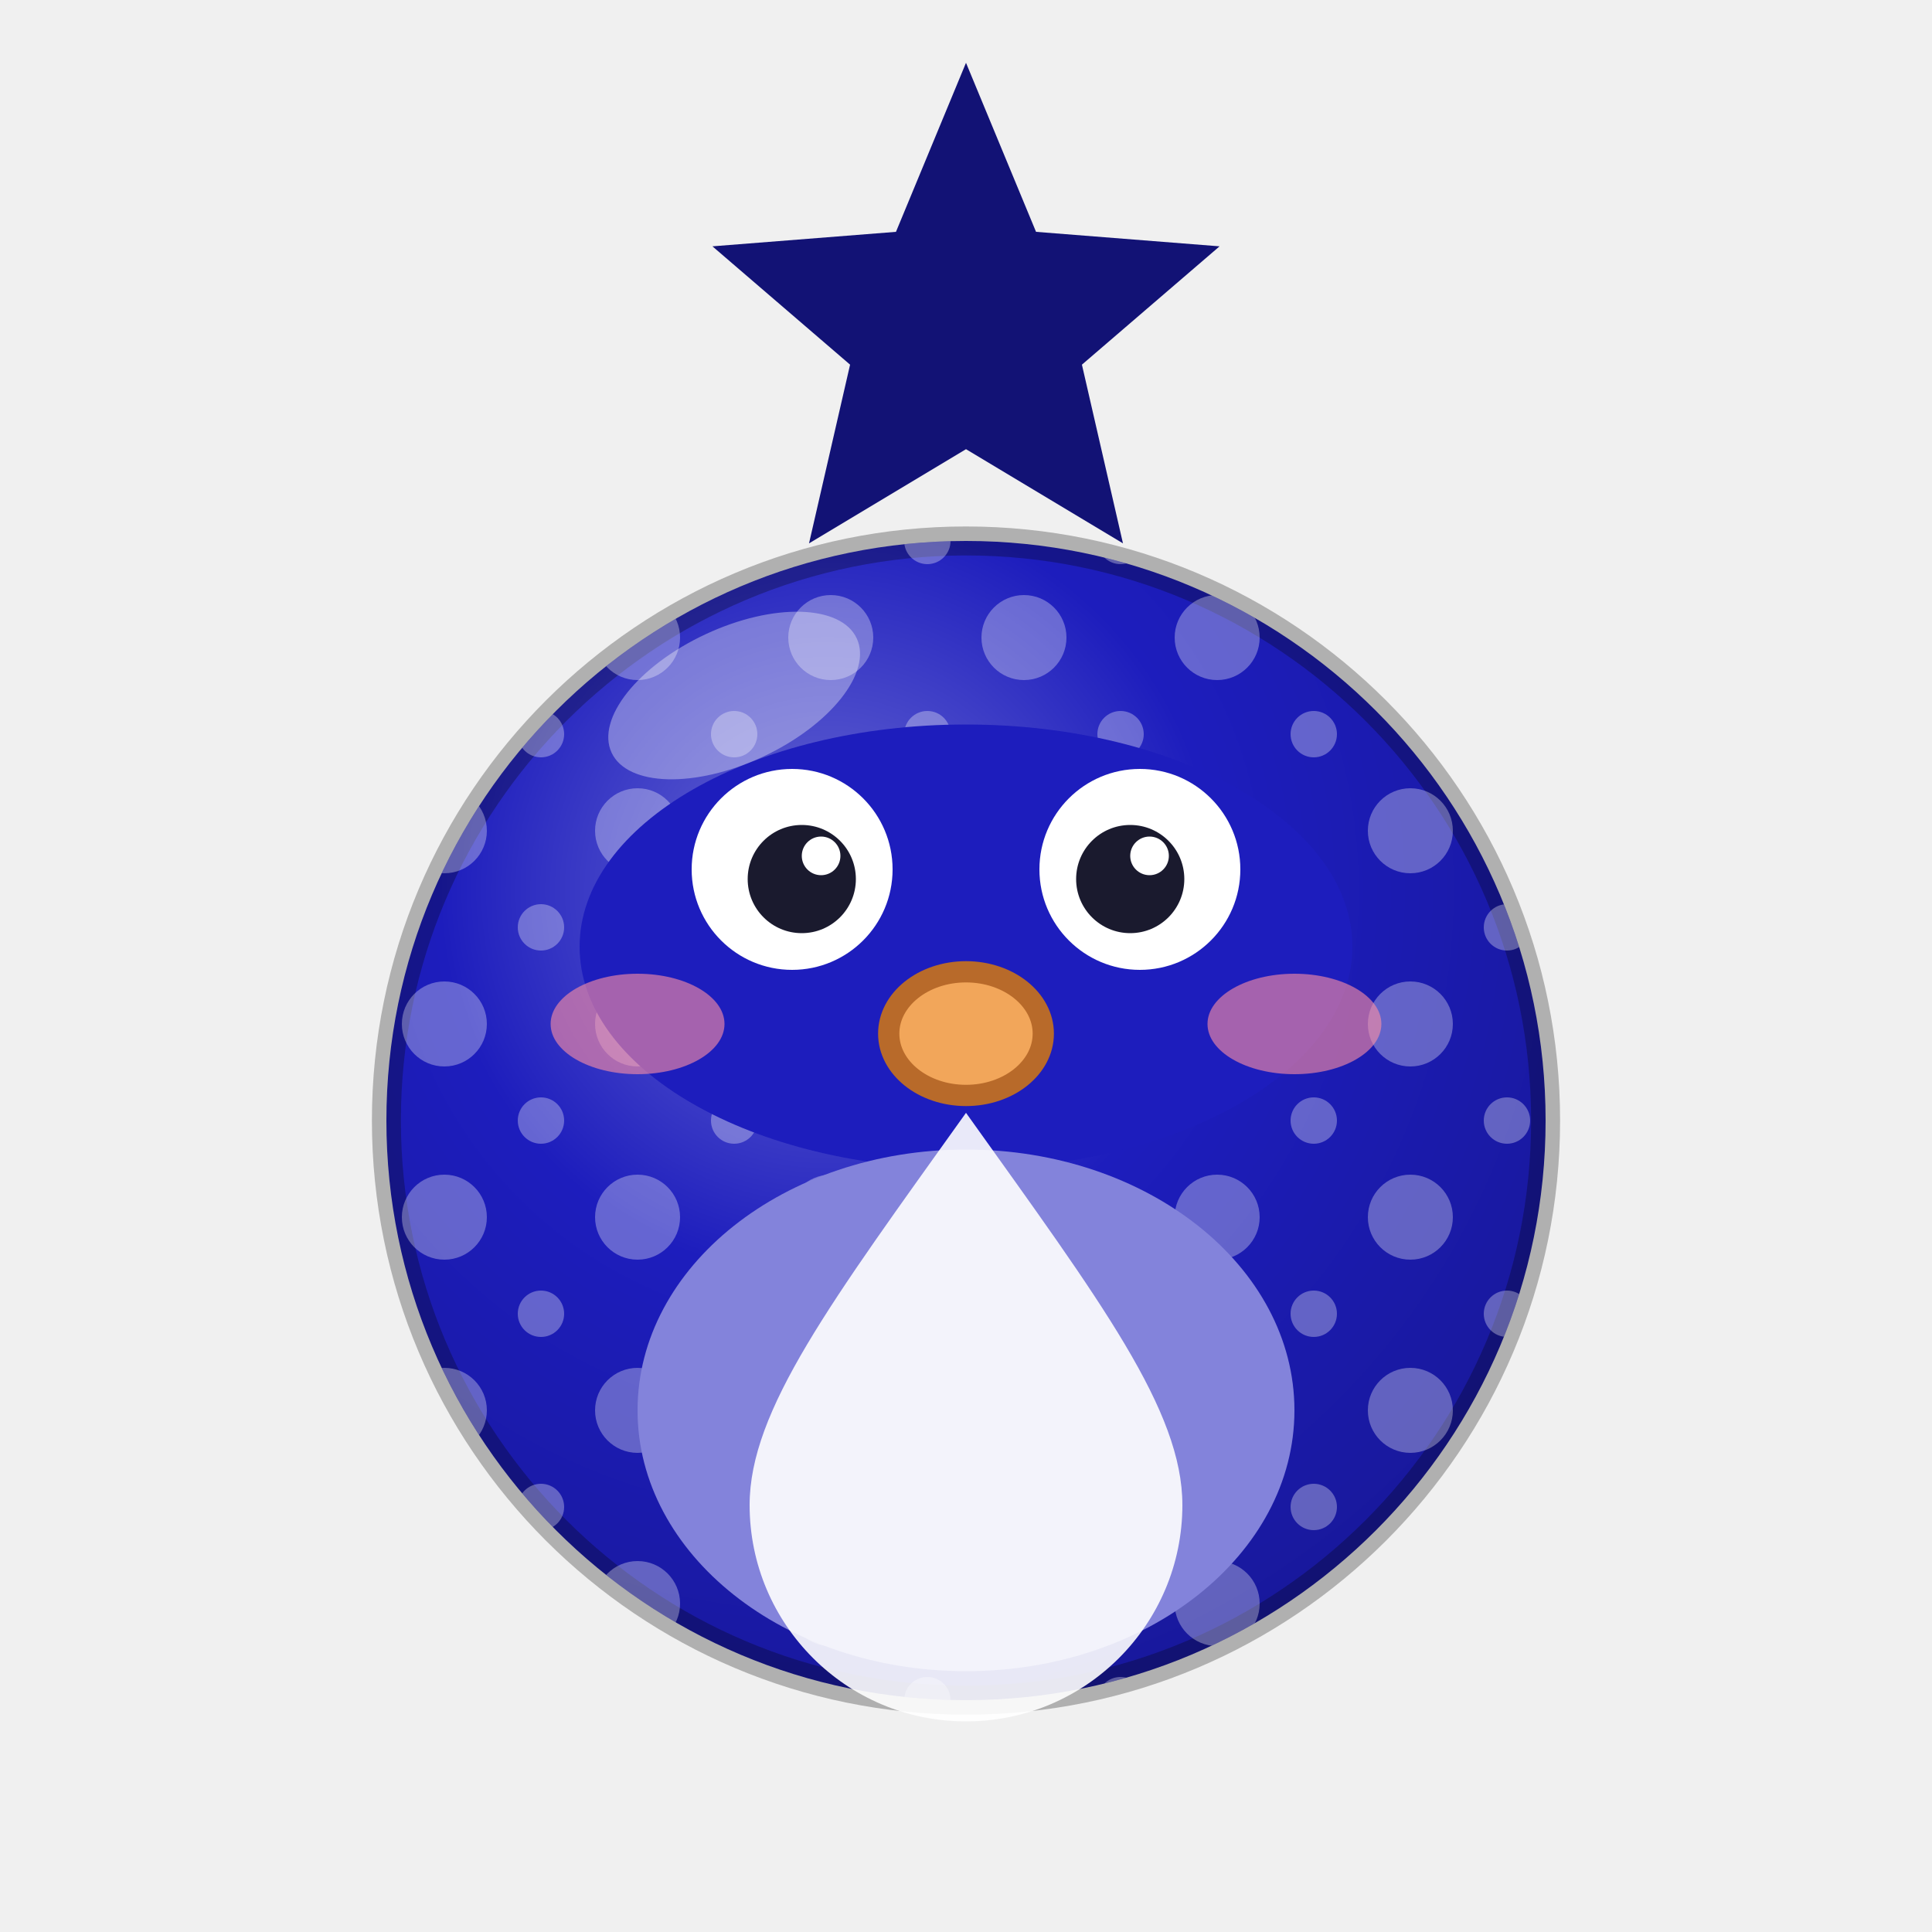
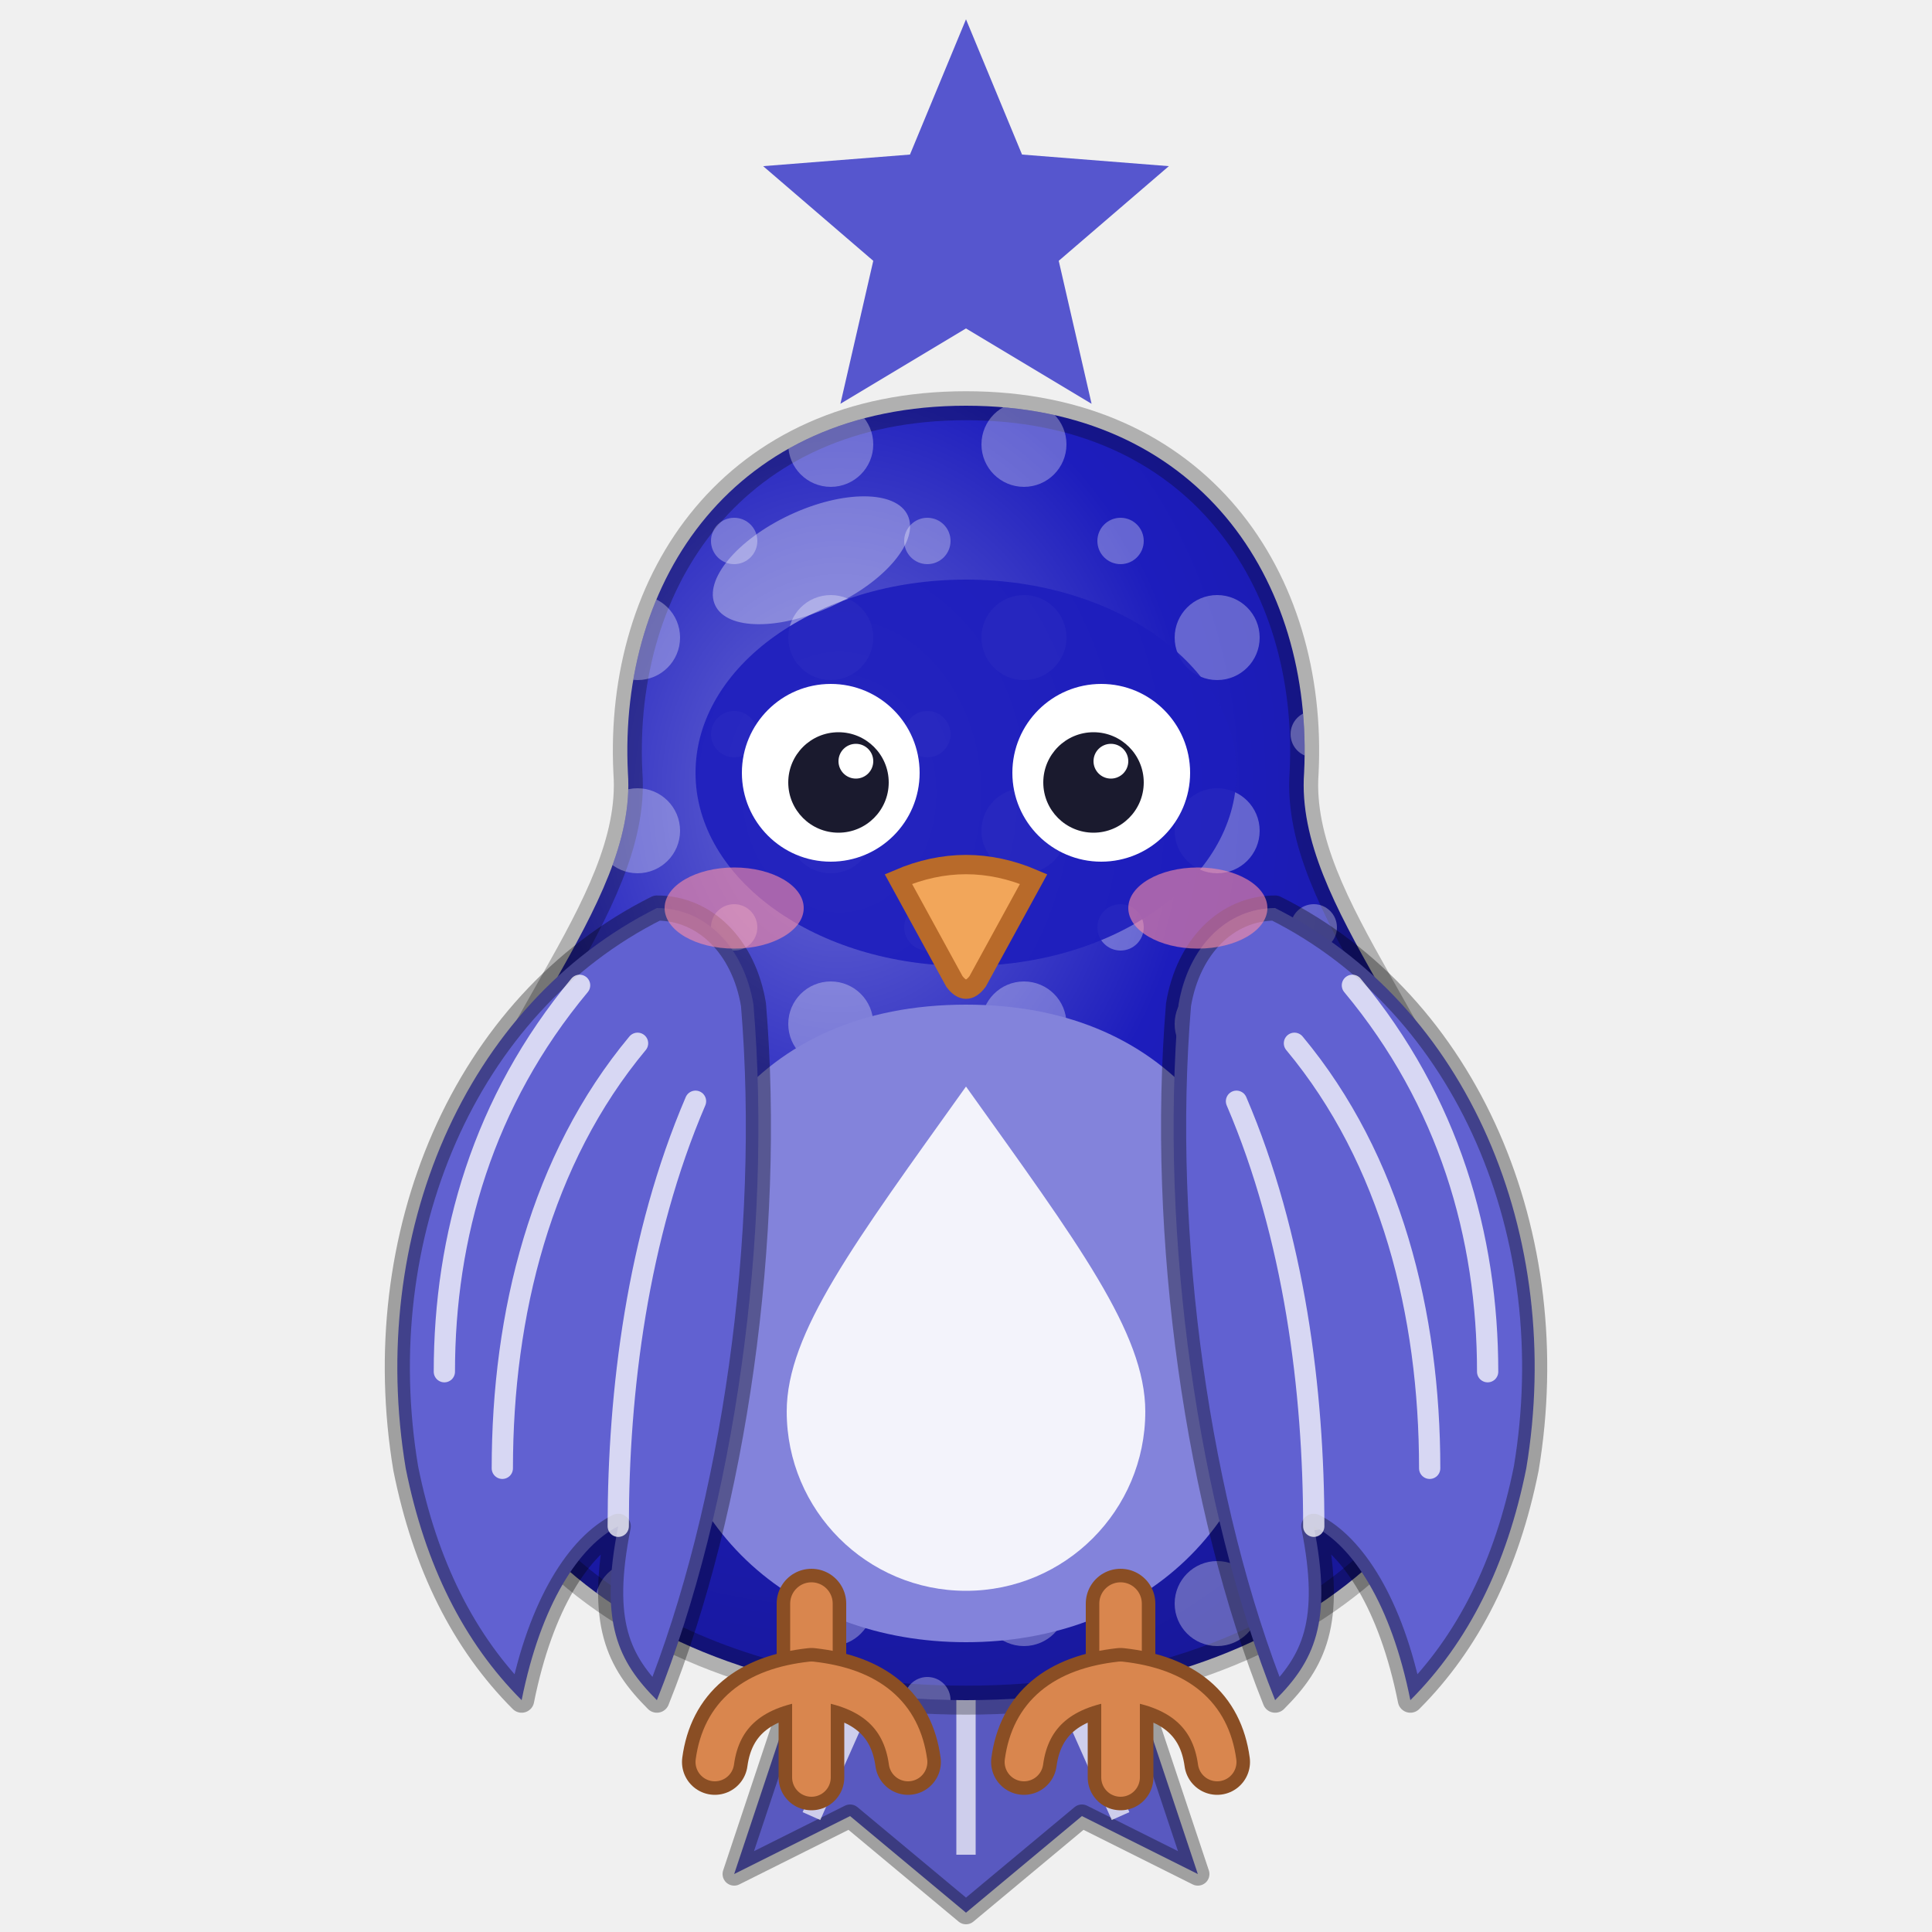
- <svg xmlns="http://www.w3.org/2000/svg" viewBox="0 0 100 100" data-color="indigo" data-expr="idle" data-frame="fold">
+ <svg xmlns="http://www.w3.org/2000/svg" viewBox="0 0 100 100" data-color="indigo" data-expr="idle" data-frame="fold" data-ver="4">
  <defs>
    <radialGradient id="bindigo" cx="38%" cy="30%" r="75%">
      <stop offset="0" stop-color="#6C6CD4" />
      <stop offset=".45" stop-color="#1D1DBD" />
      <stop offset="1" stop-color="#18189B" />
    </radialGradient>
    <pattern id="ptindigo" width="10" height="10" patternUnits="userSpaceOnUse">
      <g opacity=".32">
        <circle cx="3" cy="3" r="2.2" fill="#FFFFFF" />
        <circle cx="8" cy="8" r="1.2" fill="#FFFFFF" />
      </g>
    </pattern>
    <clipPath id="cbindigo">
-       <circle cx="50" cy="58" r="30" />
+       <path d="M50 21 C62 21 68 30 67.5 40 C67 47 75 54 77 64 C79 78 67 88 50 88 C33 88 21 78 23 64 C25 54 33 47 32.5 40 C32 30 38 21 50 21Z" />
    </clipPath>
  </defs>
-   <g fill="#151588" stroke="#0005" stroke-width="1.5">
-     <path class="wing wing-l" d="M30 50 C24 60 26 72 34 78 C34 68 36 60 40 54z" />
-     <path class="wing wing-r" d="M70 50 C76 60 74 72 66 78 C66 68 64 60 60 54z" />
+   <path d="M43 82 L38 97 L44 94 L50 99 L56 94 L62 97 L57 82Z" fill="#5959C0" stroke="#0005" stroke-width="1.2" stroke-linejoin="round" />
+   <path d="M50 86 V96 M46 85 L42 94 M54 85 L58 94" fill="none" stroke="#FFFFFF" stroke-width="1" opacity=".7" />
+   <g class="crest" transform="translate(0 -8)">
+     <polygon points="50.0,9.0 52.9,16.0 60.5,16.6 54.8,21.5 56.5,28.9 50.0,25.0 43.5,28.9 45.2,21.5 39.5,16.6 47.1,16.0" fill="#5656CE" />
  </g>
-   <g transform="translate(50 32) scale(1.25) translate(-50 -32)">
-     <polygon points="50.0,9.0 52.9,16.0 60.5,16.6 54.8,21.5 56.5,28.9 50.0,25.0 43.5,28.9 45.2,21.5 39.5,16.6 47.1,16.0" fill="#121275" />
-   </g>
-   <circle cx="50" cy="58" r="30" fill="url(#bindigo)" stroke="#0004" stroke-width="1.5" />
-   <rect x="18" y="26" width="64" height="64" fill="url(#ptindigo)" clip-path="url(#cbindigo)" />
-   <ellipse cx="50" cy="49" rx="20" ry="11.5" fill="#1D1DBD" />
-   <ellipse cx="50" cy="73" rx="17" ry="13.5" fill="#8383DB" />
-   <g transform="translate(50 73) scale(.7) translate(-50 -50)">
+   <path d="M50 21 C62 21 68 30 67.5 40 C67 47 75 54 77 64 C79 78 67 88 50 88 C33 88 21 78 23 64 C25 54 33 47 32.5 40 C32 30 38 21 50 21Z" fill="url(#bindigo)" stroke="#0004" stroke-width="1.5" />
+   <rect x="18" y="18" width="64" height="72" fill="url(#ptindigo)" clip-path="url(#cbindigo)" />
+   <ellipse cx="50" cy="40" rx="14" ry="10" fill="#1D1DBD" opacity=".9" />
+   <path d="M50 52 C61 52 66 60 66 69 C66 79 59 85 50 85 C41 85 34 79 34 69 C34 60 39 52 50 52Z" fill="#8383DB" />
+   <g transform="translate(50 69) scale(.58) translate(-50 -50)">
    <path d="M50 28 C60 42 66 50 66 57 A16 16 0 0 1 34 57 C34 50 40 42 50 28z" fill="#FFFFFF" fill-opacity=".9" />
  </g>
-   <circle cx="41" cy="45" r="5.2" fill="#fff" />
-   <circle cx="59" cy="45" r="5.2" fill="#fff" />
-   <circle cx="41.5" cy="45.5" r="2.8" fill="#1A1A2E" />
-   <circle cx="58.5" cy="45.5" r="2.8" fill="#1A1A2E" />
-   <circle cx="42.5" cy="44.3" r="1" fill="#fff" />
-   <circle cx="59.5" cy="44.3" r="1" fill="#fff" />
-   <ellipse cx="50" cy="53.5" rx="4" ry="3.2" fill="#F2A65A" stroke="#B86A2A" stroke-width="1.1" />
-   <ellipse cx="33" cy="53" rx="4.5" ry="2.6" fill="#FF8FA3" opacity="0.6" />
-   <ellipse cx="67" cy="53" rx="4.5" ry="2.6" fill="#FF8FA3" opacity="0.6" />
-   <ellipse cx="38" cy="36" rx="7" ry="3.5" fill="#fff" opacity=".35" transform="rotate(-25 38 36)" />
+   <g class="wing wing-l">
+     <path class="wing-shape" d="M34 47 C24 52 19 64 21 76 C22 81 24 85 27 88 C28 83 30 80 32 79 C31 84 32 86 34 88 C38 78 40 64 39 52 C38.5 49 36.5 47 34 47Z" fill="#6161D1" stroke="#0005" stroke-width="1.3" stroke-linejoin="round" />
+     <path d="M33 54 C28 60 26 68 26 76 M36 57 C33 64 32 72 32 79 M30 51 C25 57 23 64 23 71" fill="none" stroke="#FFFFFF" stroke-width="1.1" stroke-linecap="round" opacity=".75" />
+   </g>
+   <g class="wing wing-r" transform="translate(100 0) scale(-1 1)">
+     <path class="wing-shape" d="M34 47 C24 52 19 64 21 76 C22 81 24 85 27 88 C28 83 30 80 32 79 C31 84 32 86 34 88 C38 78 40 64 39 52 C38.5 49 36.5 47 34 47Z" fill="#6161D1" stroke="#0005" stroke-width="1.3" stroke-linejoin="round" />
+     <path d="M33 54 C28 60 26 68 26 76 M36 57 C33 64 32 72 32 79 M30 51 C25 57 23 64 23 71" fill="none" stroke="#FFFFFF" stroke-width="1.1" stroke-linecap="round" opacity=".75" />
+   </g>
+   <path d="M42 83 V87" stroke="#8A4E24" stroke-width="3.6" stroke-linecap="round" />
+   <path d="M42 83 V87" stroke="#D9864E" stroke-width="2.2" stroke-linecap="round" />
+   <g fill="none" stroke-linecap="round">
+     <path d="M42 87 q-4.5 .5 -5 4.2 M42 87 q0 2.5 0 5 M42 87 q4.5 .5 5 4.2" stroke="#8A4E24" stroke-width="3.4" />
+     <path d="M42 87 q-4.5 .5 -5 4.2 M42 87 q0 2.5 0 5 M42 87 q4.5 .5 5 4.2" stroke="#D9864E" stroke-width="2" />
+   </g>
+   <path d="M58 83 V87" stroke="#8A4E24" stroke-width="3.6" stroke-linecap="round" />
+   <path d="M58 83 V87" stroke="#D9864E" stroke-width="2.2" stroke-linecap="round" />
+   <g fill="none" stroke-linecap="round">
+     <path d="M58 87 q-4.5 .5 -5 4.2 M58 87 q0 2.5 0 5 M58 87 q4.5 .5 5 4.2" stroke="#8A4E24" stroke-width="3.4" />
+     <path d="M58 87 q-4.5 .5 -5 4.2 M58 87 q0 2.5 0 5 M58 87 q4.5 .5 5 4.2" stroke="#D9864E" stroke-width="2" />
+   </g>
+   <circle cx="43" cy="40" r="4.6" fill="#fff" />
+   <circle cx="57" cy="40" r="4.6" fill="#fff" />
+   <circle cx="43.4" cy="40.5" r="2.6" fill="#1A1A2E" />
+   <circle cx="56.6" cy="40.5" r="2.6" fill="#1A1A2E" />
+   <circle cx="44.3" cy="39.4" r=".9" fill="#fff" />
+   <circle cx="57.5" cy="39.4" r=".9" fill="#fff" />
+   <path d="M46.5 45.5 Q50 44 53.5 45.5 L50.6 50.8 Q50 51.6 49.4 50.8Z" fill="#F2A65A" stroke="#B86A2A" stroke-width="1" />
+   <ellipse cx="38" cy="47" rx="3.6" ry="2.1" fill="#FF8FA3" opacity="0.6" />
+   <ellipse cx="62" cy="47" rx="3.6" ry="2.1" fill="#FF8FA3" opacity="0.6" />
+   <ellipse cx="42" cy="29" rx="5.5" ry="2.6" fill="#fff" opacity=".35" transform="rotate(-25 42 29)" />
</svg>
